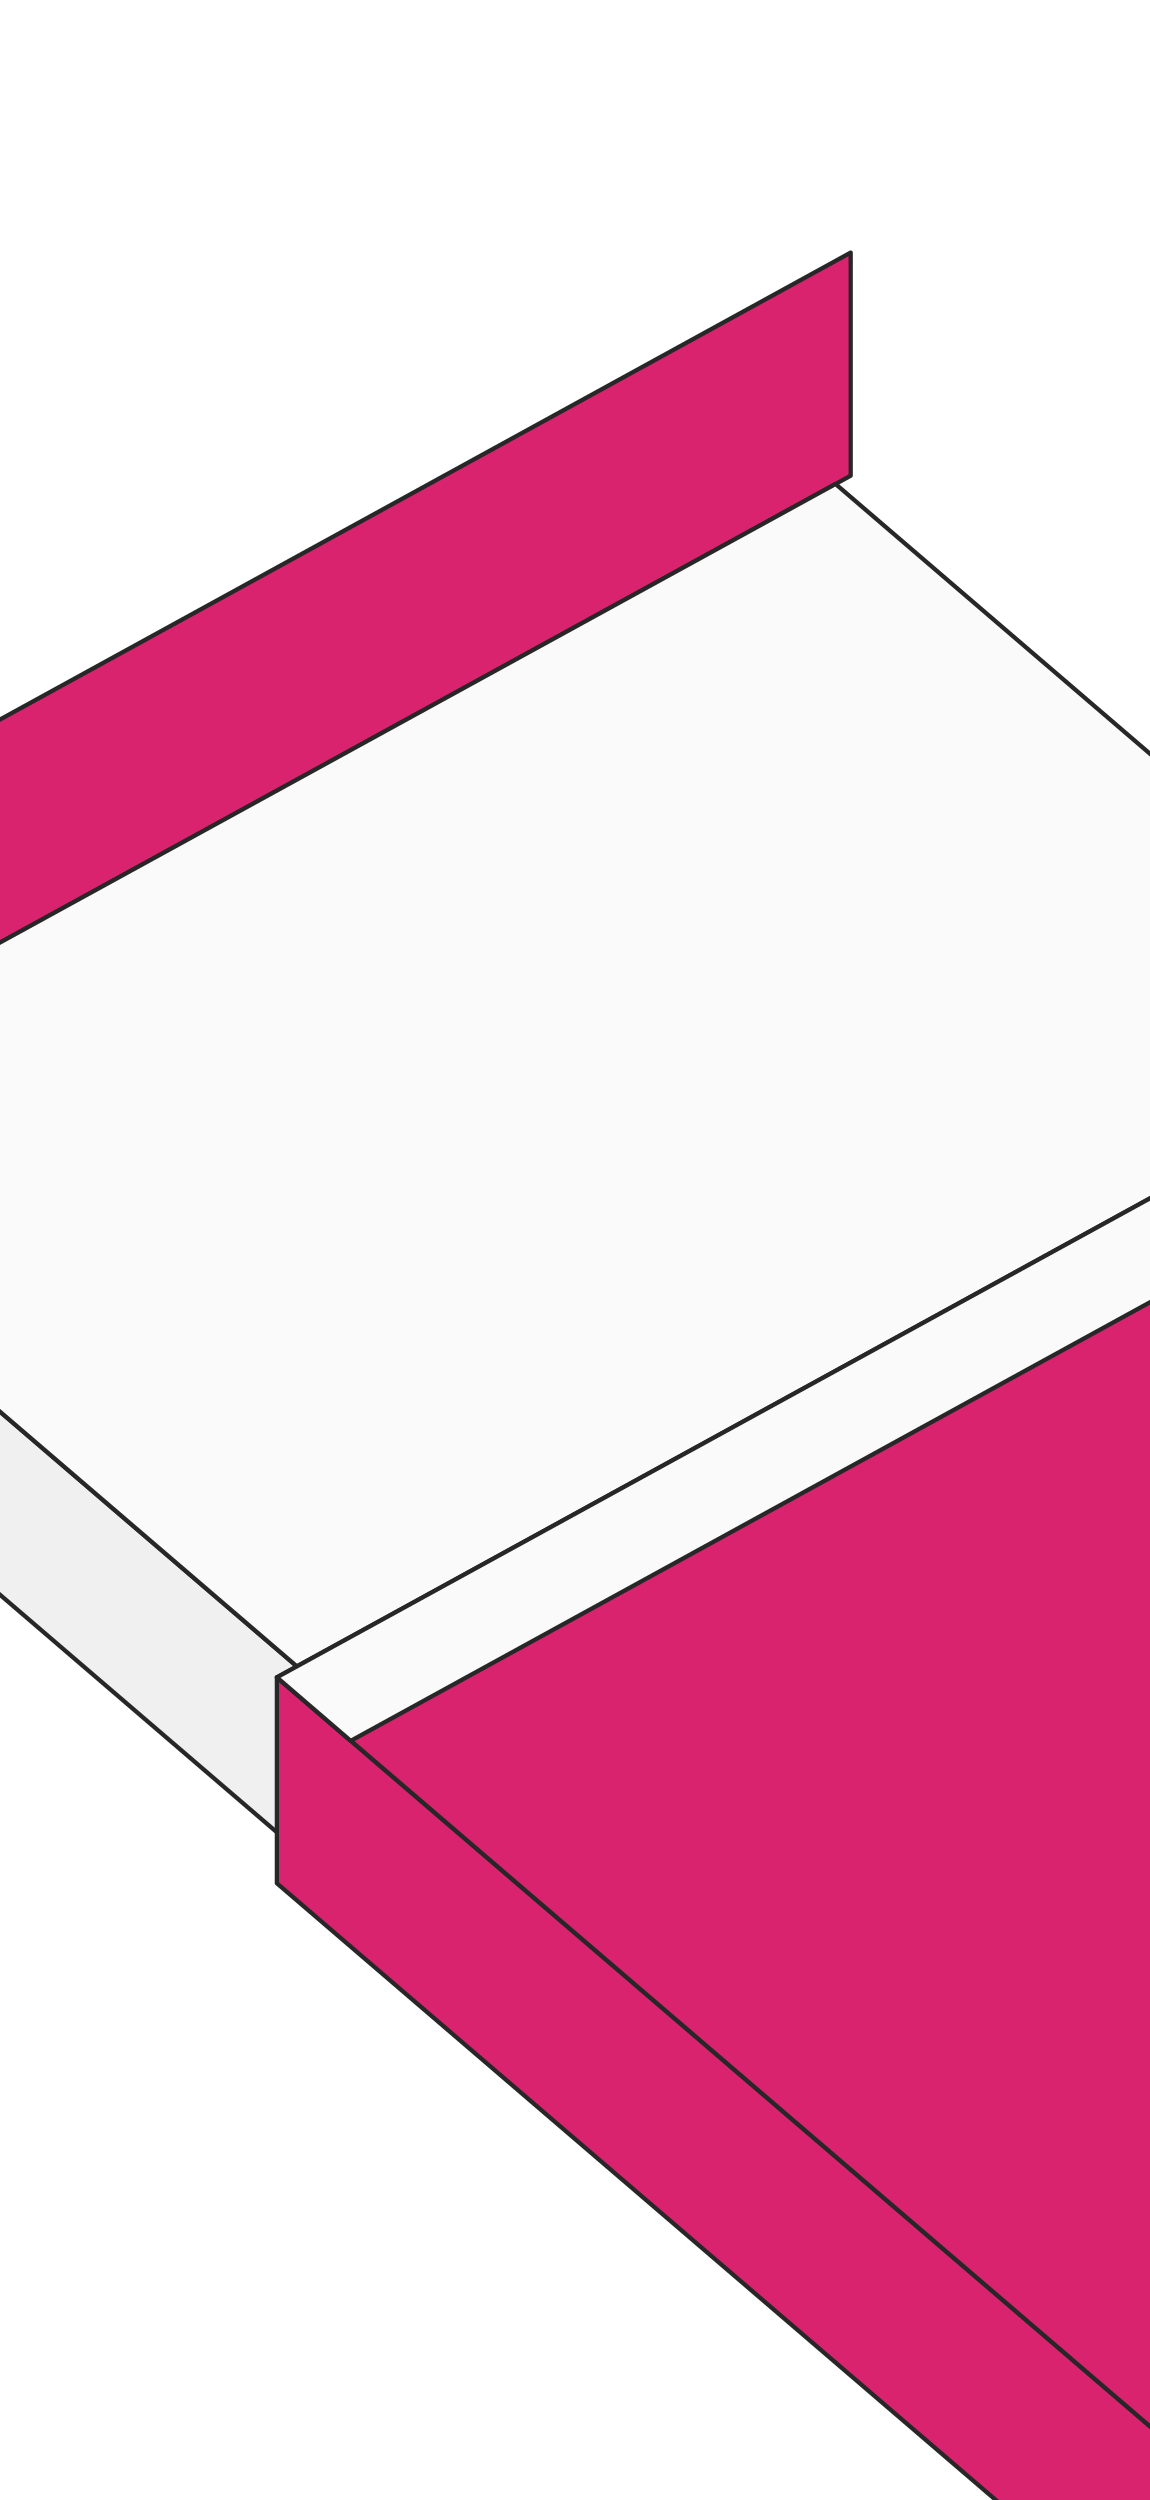
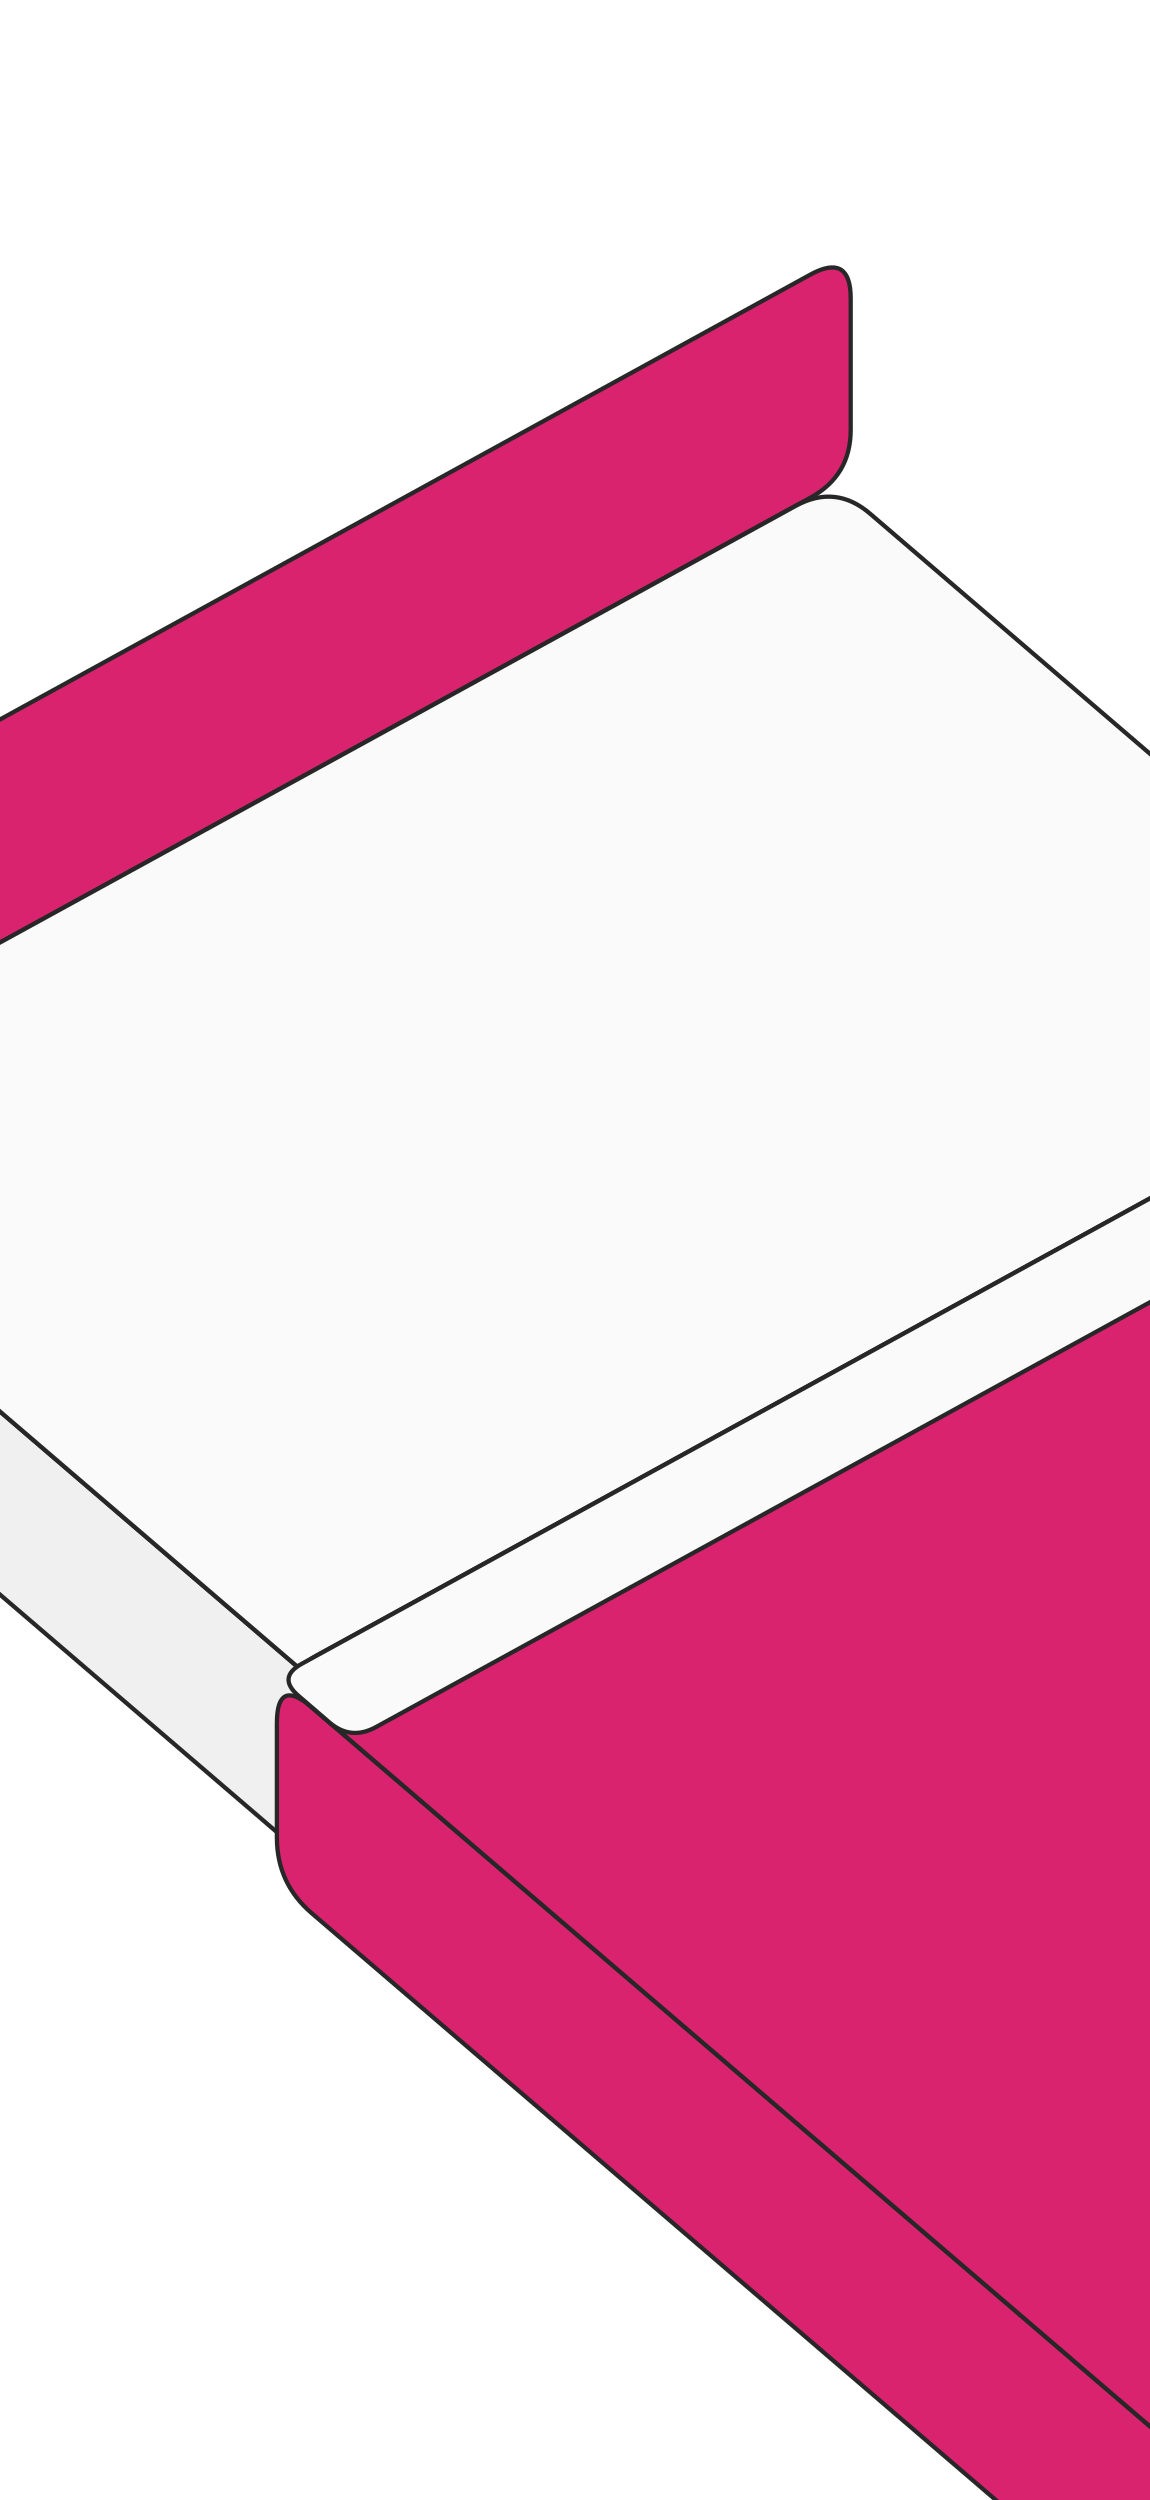
<svg xmlns="http://www.w3.org/2000/svg" width="402" height="874" viewBox="0 0 402 874" fill="none">
  <g stroke="#272727" stroke-width="1.5" stroke-linejoin="round">
-     <path d="M-121.8 396.4L-121.8 318.4L297.4 88.3L297.4 166.3Z" fill="#DA236F" />
-     <path d="M-116.6 393.5L567.4 980.3L567.4 1044.3L-116.6 457.5Z" fill="#F0F0F0" />
-     <path d="M-116.6 393.5L292.1 169.2L976.1 756.0L567.4 980.3Z" fill="#FAFAFA" />
-     <path d="M96.8 586.4L628.8 1042.8L628.8 1114.8L96.8 658.4Z" fill="#DA236F" />
-     <path d="M96.8 586.4L519.5 354.5L1051.5 810.9L628.8 1042.8Z" fill="#DA236F" />
-     <path d="M96.8 586.4L519.5 354.5L545.4 376.6L122.6 608.6Z" fill="#FAFAFA" />
+     <path d="M-121.8 380.4L-121.8 334.4Q-121.8 318.4 -107.8 310.7L283.3 96.0Q297.4 88.3 297.4 104.3L297.4 150.3Q297.4 166.3 283.3 174.0L-107.8 388.7Q-121.8 396.4 -121.8 380.4Z" fill="#DA236F" />
+     <path d="M-104.4 403.9L555.3 969.9Q567.4 980.3 567.4 996.3L567.4 1028.3Q567.4 1044.3 555.3 1033.9L-104.4 467.9Q-116.6 457.5 -116.6 441.5L-116.6 409.5Q-116.6 393.5 -104.4 403.9Z" fill="#F0F0F0" />
+     <path d="M-102.6 385.8L278.1 176.9Q292.1 169.2 304.2 179.6L964.0 745.6Q976.1 756.0 962.1 763.7L581.4 972.6Q567.4 980.3 555.3 969.9L-104.4 403.9Q-116.6 393.5 -102.6 385.8Z" fill="#FAFAFA" />
+     <path d="M108.9 596.8L616.7 1032.4Q628.8 1042.8 628.8 1058.8L628.8 1098.8Q628.8 1114.8 616.7 1104.4L108.9 668.8Q96.8 658.4 96.8 642.4L96.8 602.4Q96.8 586.4 108.9 596.8Z" fill="#DA236F" />
+     <path d="M110.8 578.7L505.5 362.2Q519.5 354.5 531.7 364.9L1039.4 800.4Q1051.5 810.9 1037.5 818.6L642.8 1035.1Q628.8 1042.8 616.7 1032.4L108.9 596.8Q96.8 586.4 110.8 578.7Z" fill="#DA236F" />
+     <path d="M105.6 581.6L510.8 359.3Q519.5 354.5 527.1 361.0L537.8 370.1Q545.4 376.6 536.6 381.4L131.4 603.8Q122.6 608.6 115.1 602.1L104.4 592.9Q96.8 586.4 105.6 581.6Z" fill="#FAFAFA" />
  </g>
</svg>
